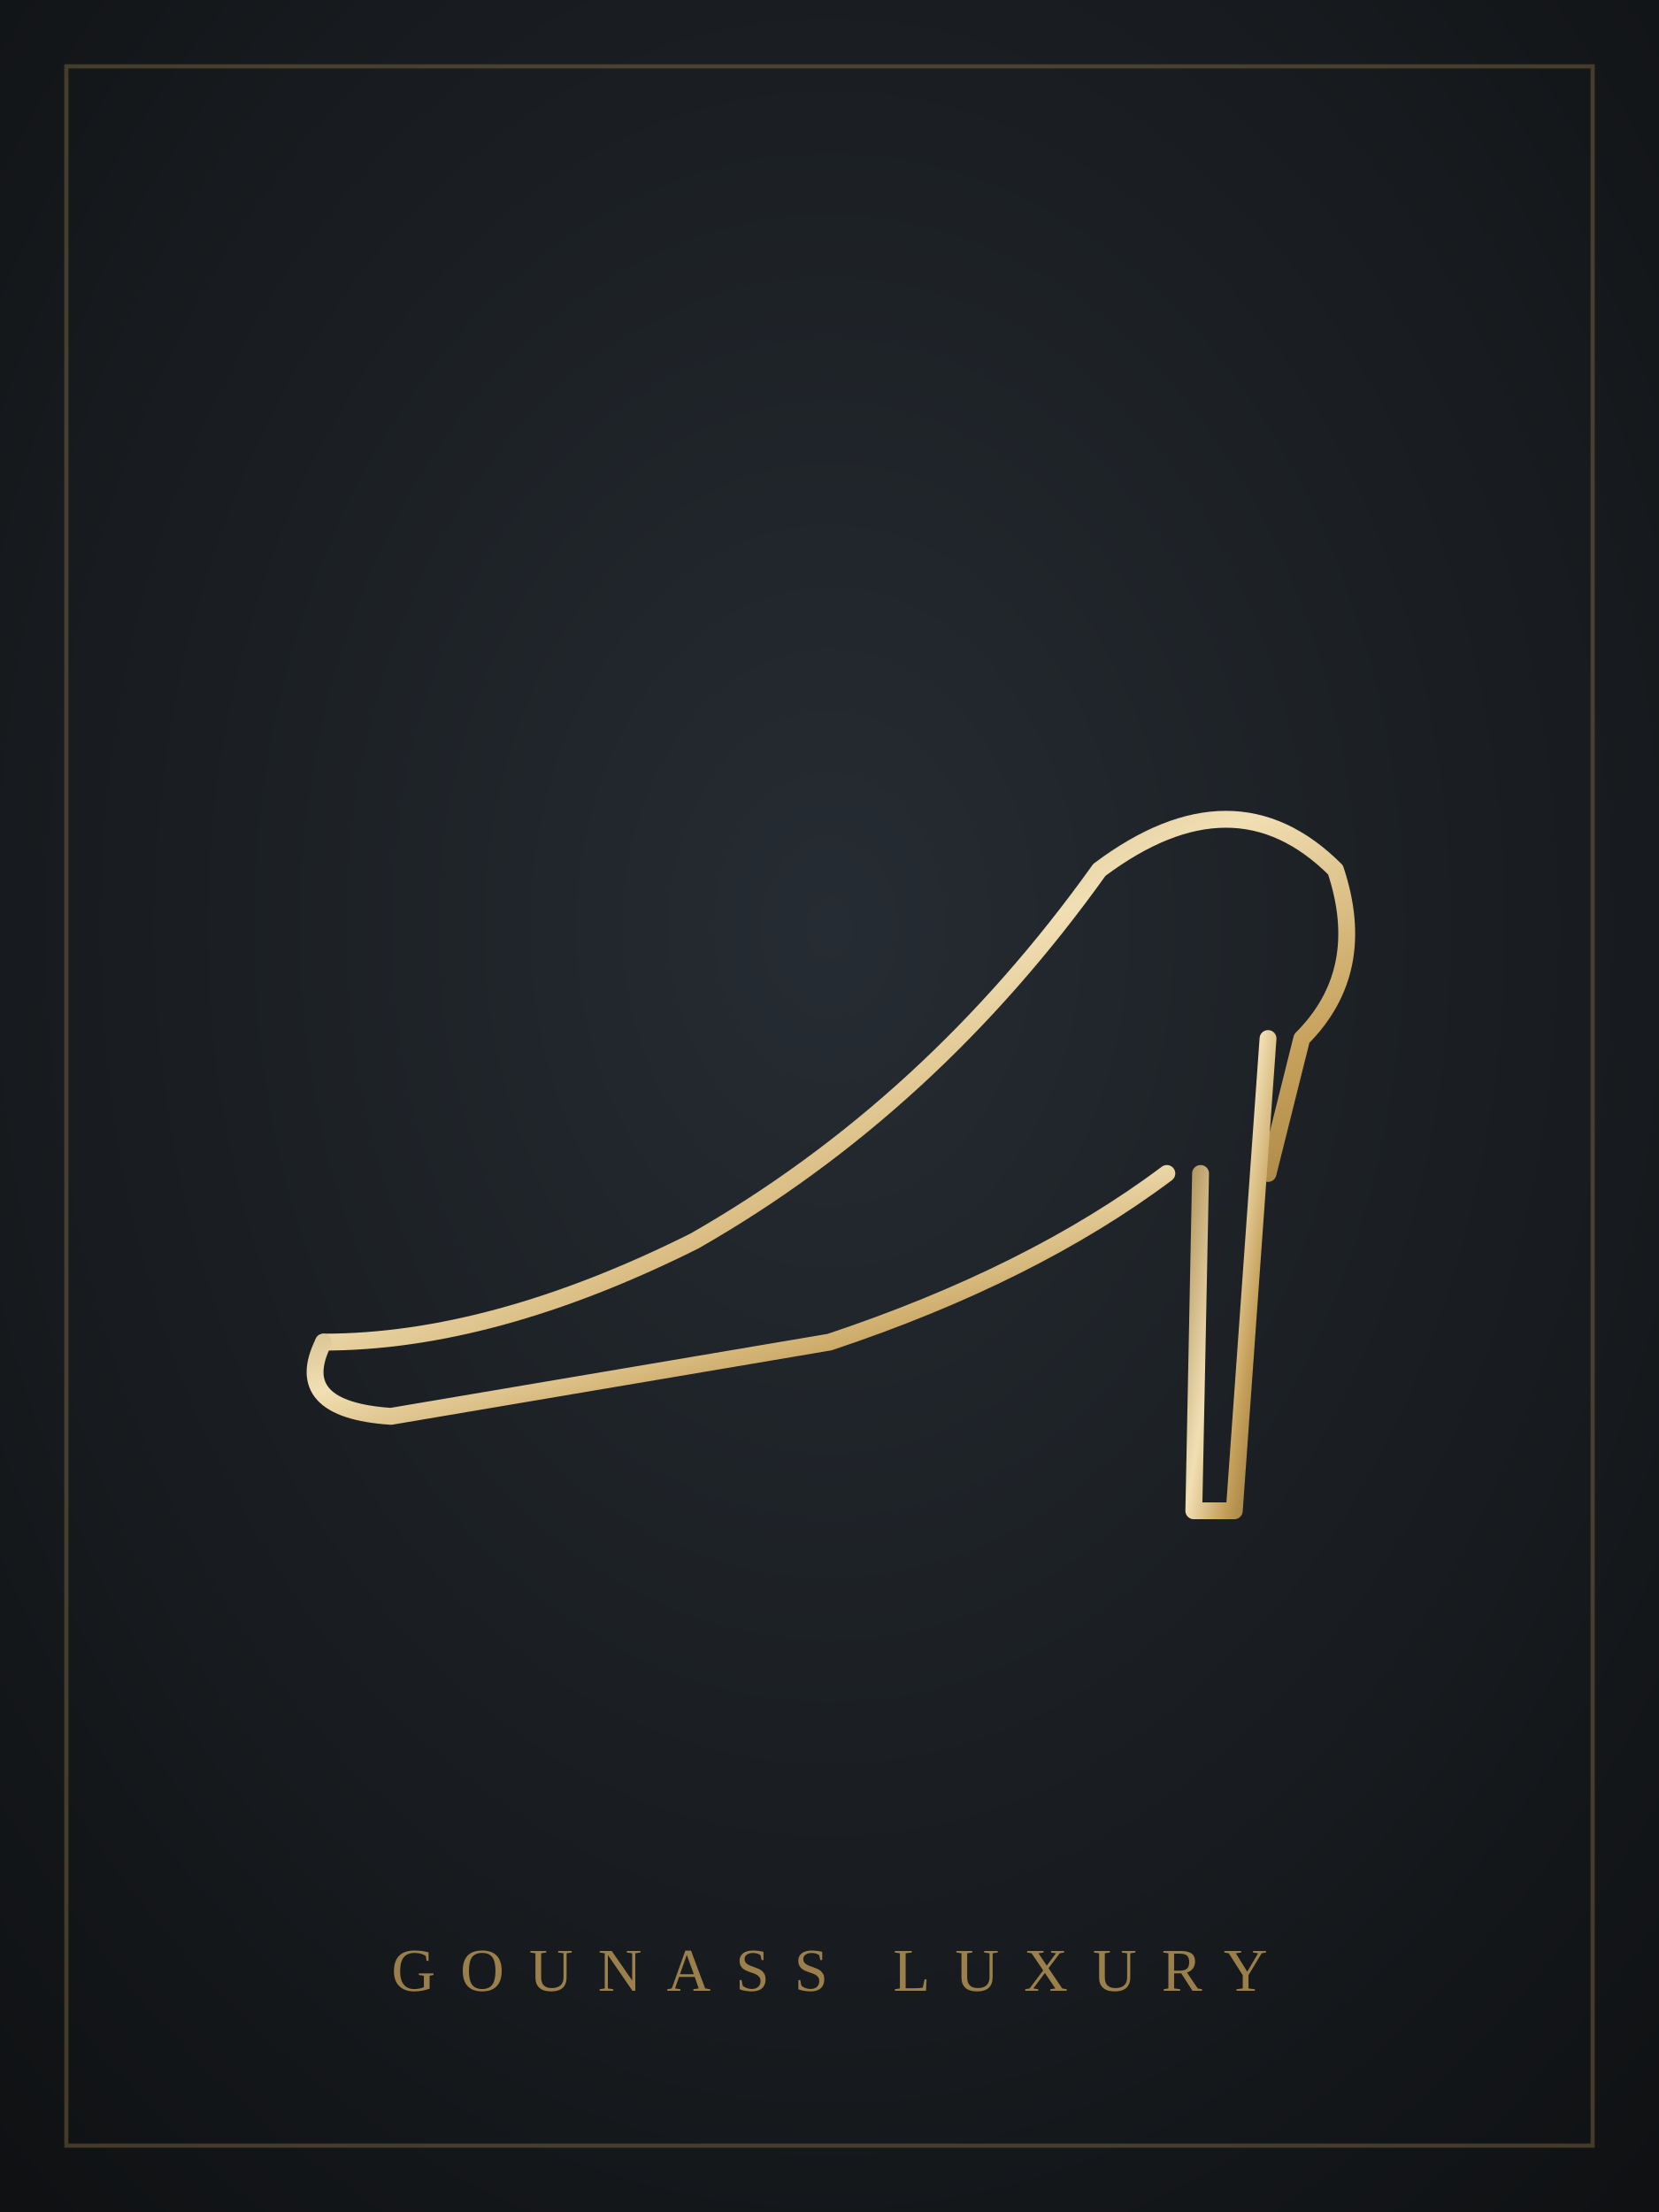
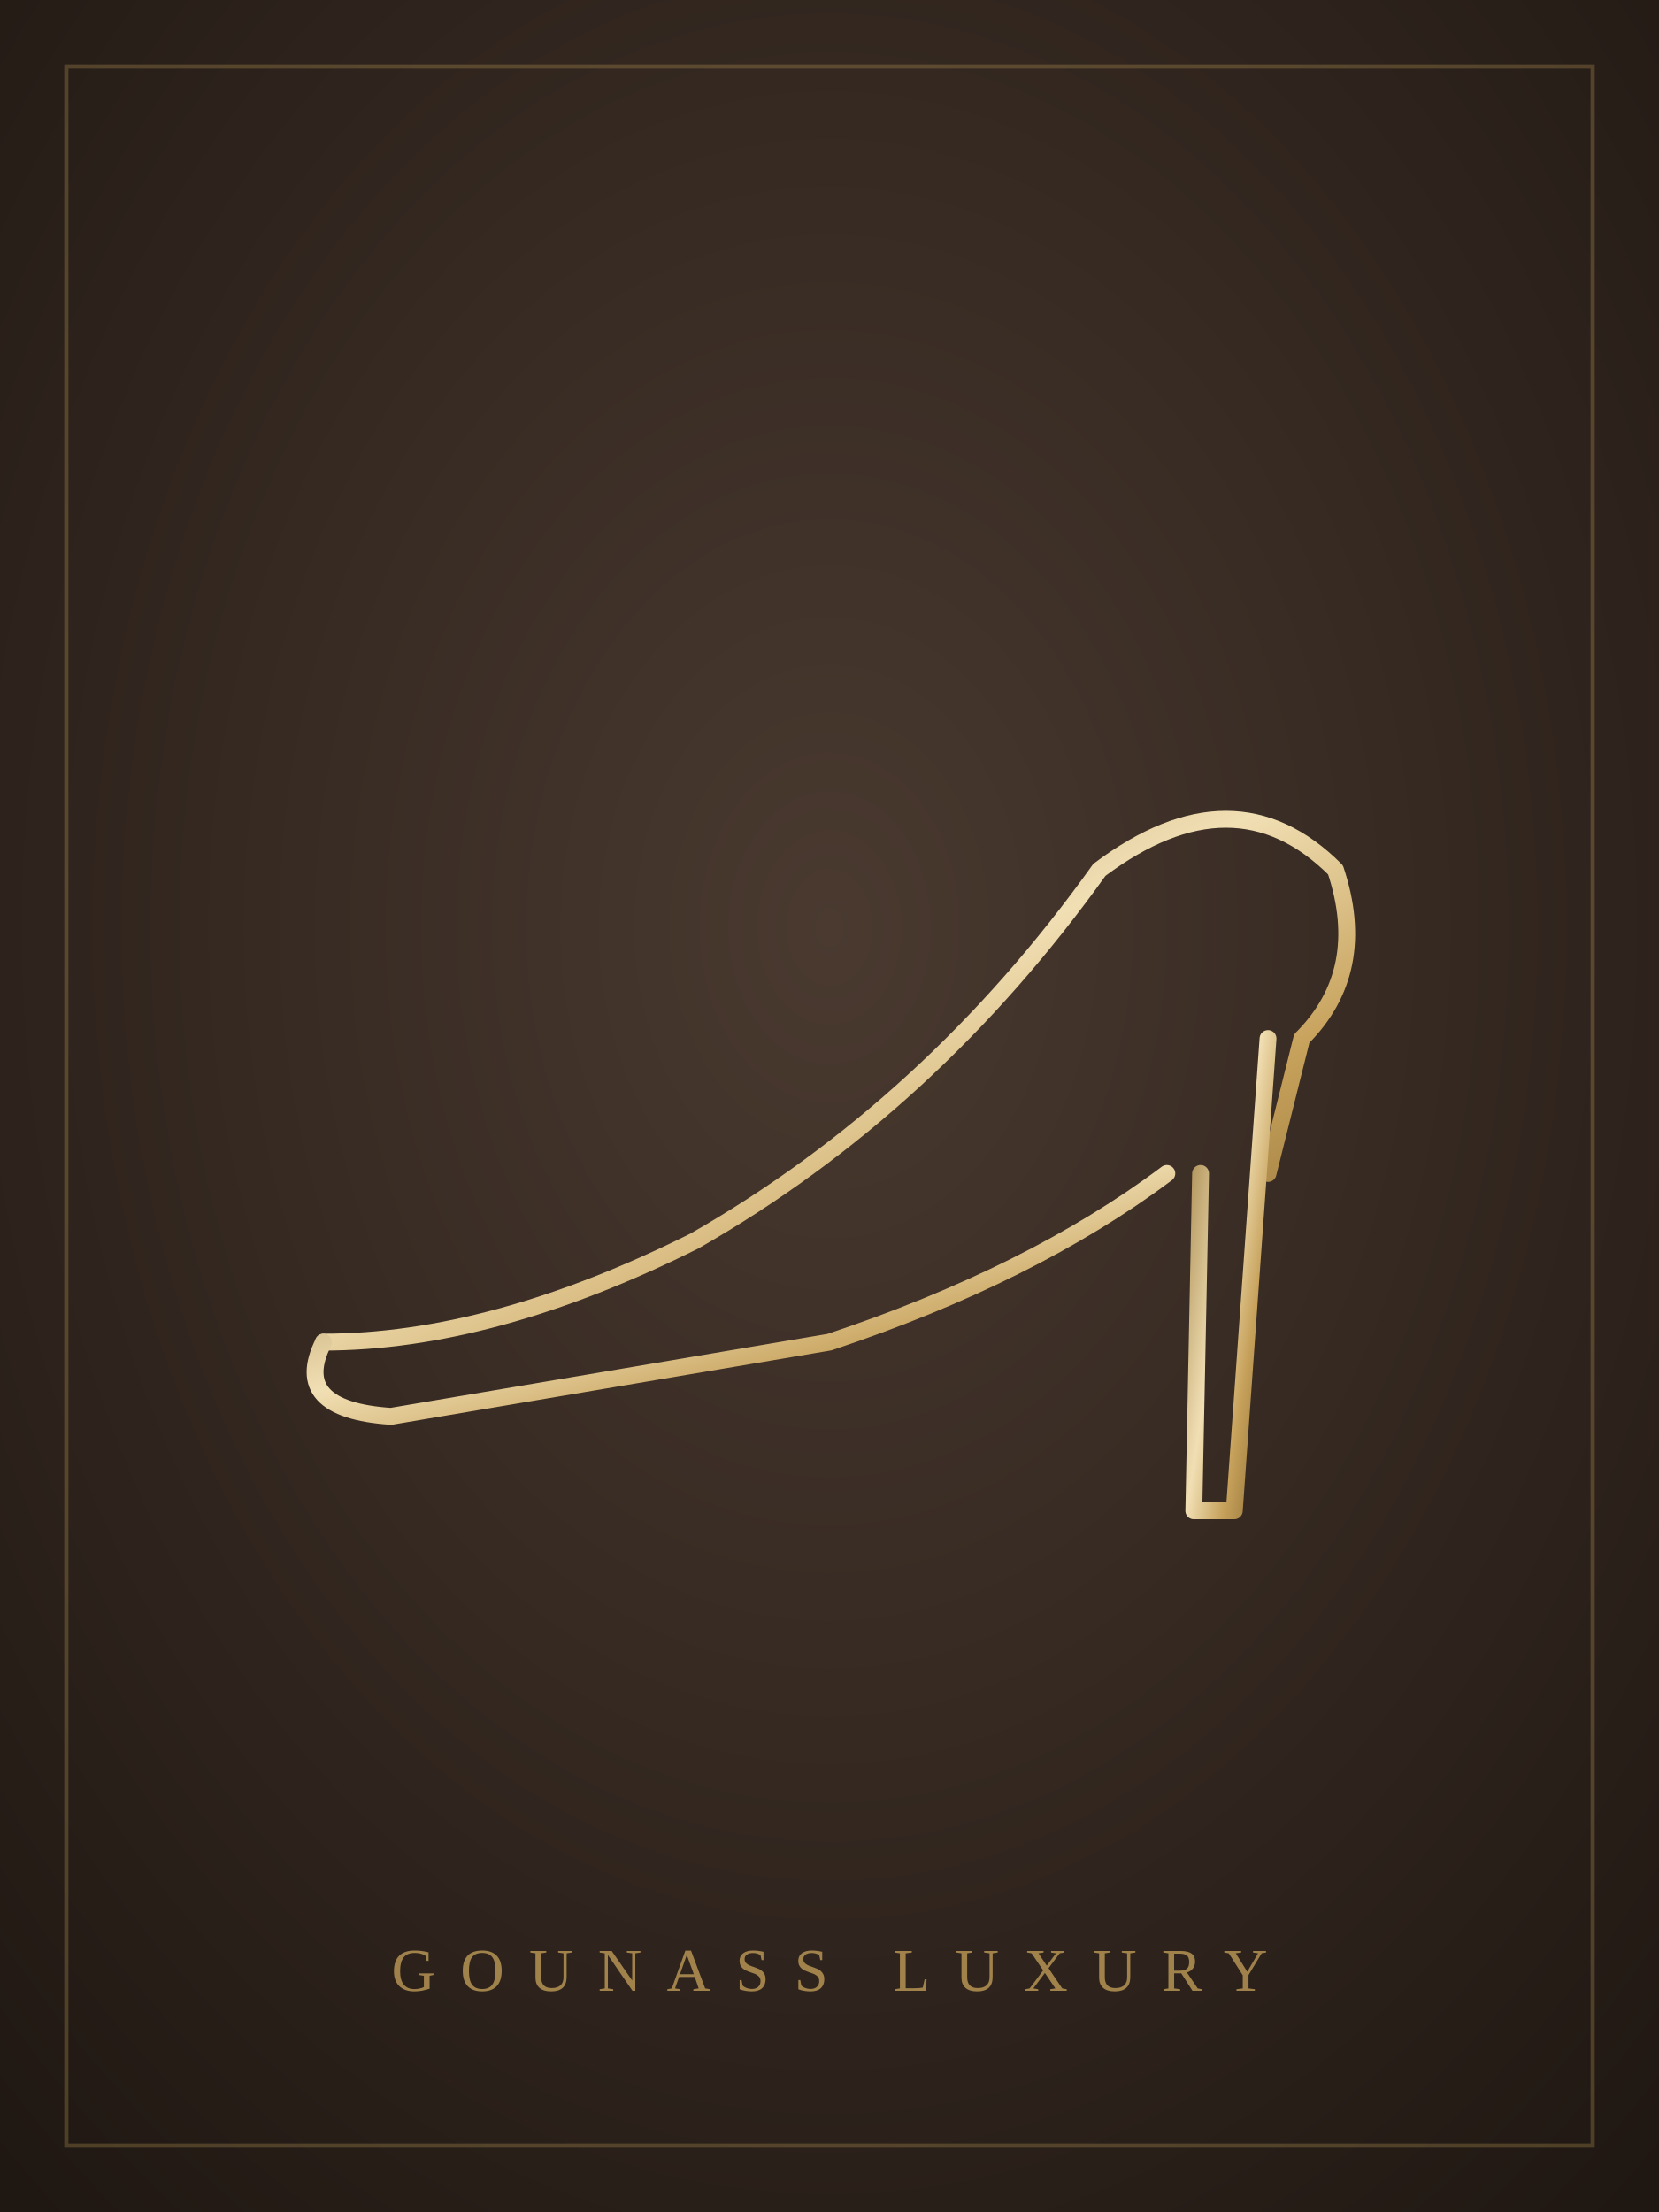
<svg xmlns="http://www.w3.org/2000/svg" viewBox="0 0 600 800" width="600" height="800">
  <defs>
    <radialGradient id="bg" cx="50%" cy="42%" r="75%">
-       <stop offset="0" stop-color="#262c33" />
-       <stop offset="1" stop-color="#0f1113" />
+       <stop offset="0" stop-color="#4a3a30" />
+       <stop offset="1" stop-color="#1f1712" />
    </radialGradient>
    <linearGradient id="g" x1="0" y1="0" x2="1" y2="1">
      <stop offset="0" stop-color="#9C7C3F" />
      <stop offset=".45" stop-color="#F1DFB4" />
      <stop offset=".7" stop-color="#C6A15B" />
      <stop offset="1" stop-color="#8A6A32" />
    </linearGradient>
  </defs>
  <rect width="600" height="800" fill="url(#bg)" />
  <rect x="24" y="24" width="552" height="752" fill="none" stroke="#C6A15B" stroke-opacity=".28" stroke-width="1.5" />
  <g transform="translate(300 400) scale(1.22) translate(-300 -400)">
    <path fill="none" stroke="url(#g)" stroke-width="5" stroke-linecap="round" stroke-linejoin="round" d="M150 470 Q200 470 260 440 Q330 400 380 330 Q420 300 450 330 Q460 360 440 380 L430 420" />
    <path fill="none" stroke="url(#g)" stroke-width="5" stroke-linecap="round" stroke-linejoin="round" d="M150 470 Q140 490 170 492 L300 470 Q360 450 400 420" />
    <path fill="none" stroke="url(#g)" stroke-width="5" stroke-linecap="round" stroke-linejoin="round" d="M430 380 L420 520 L408 520 L410 420" />
  </g>
  <text x="300" y="720" text-anchor="middle" font-family="Georgia, 'Times New Roman', serif" font-size="22" letter-spacing="9" fill="#C6A15B" fill-opacity=".75">GOUNASS LUXURY</text>
</svg>
